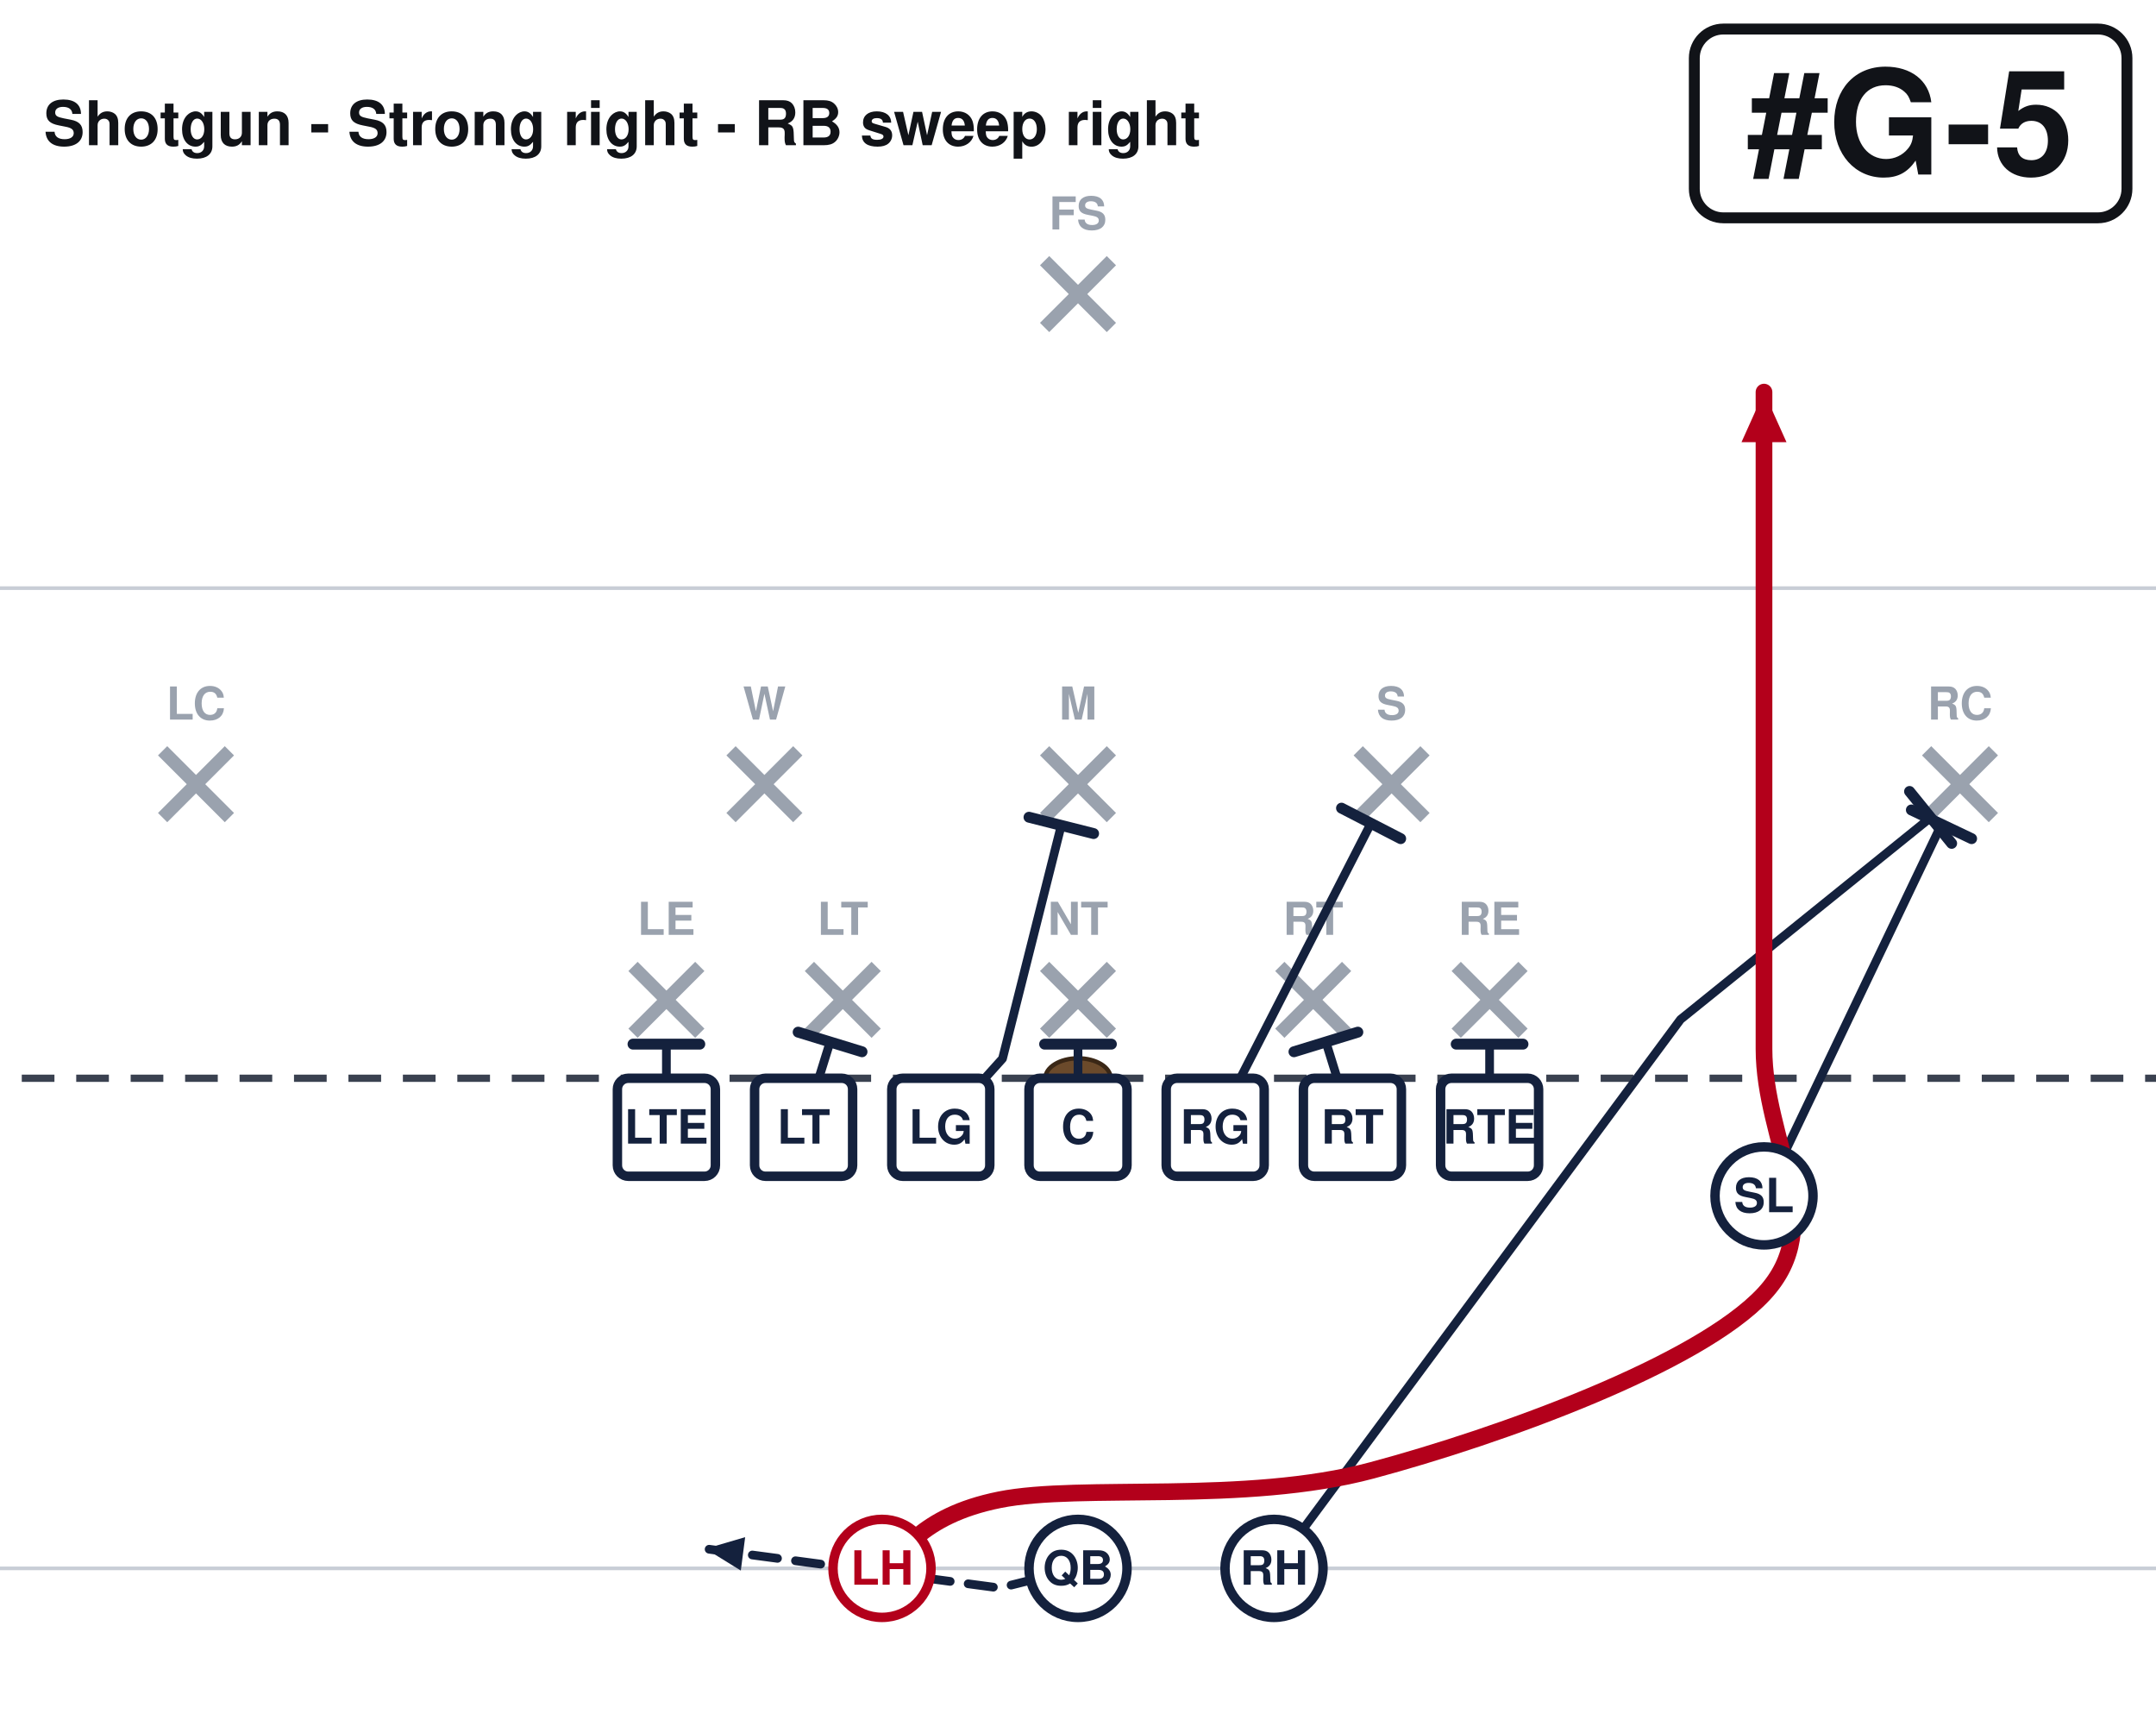
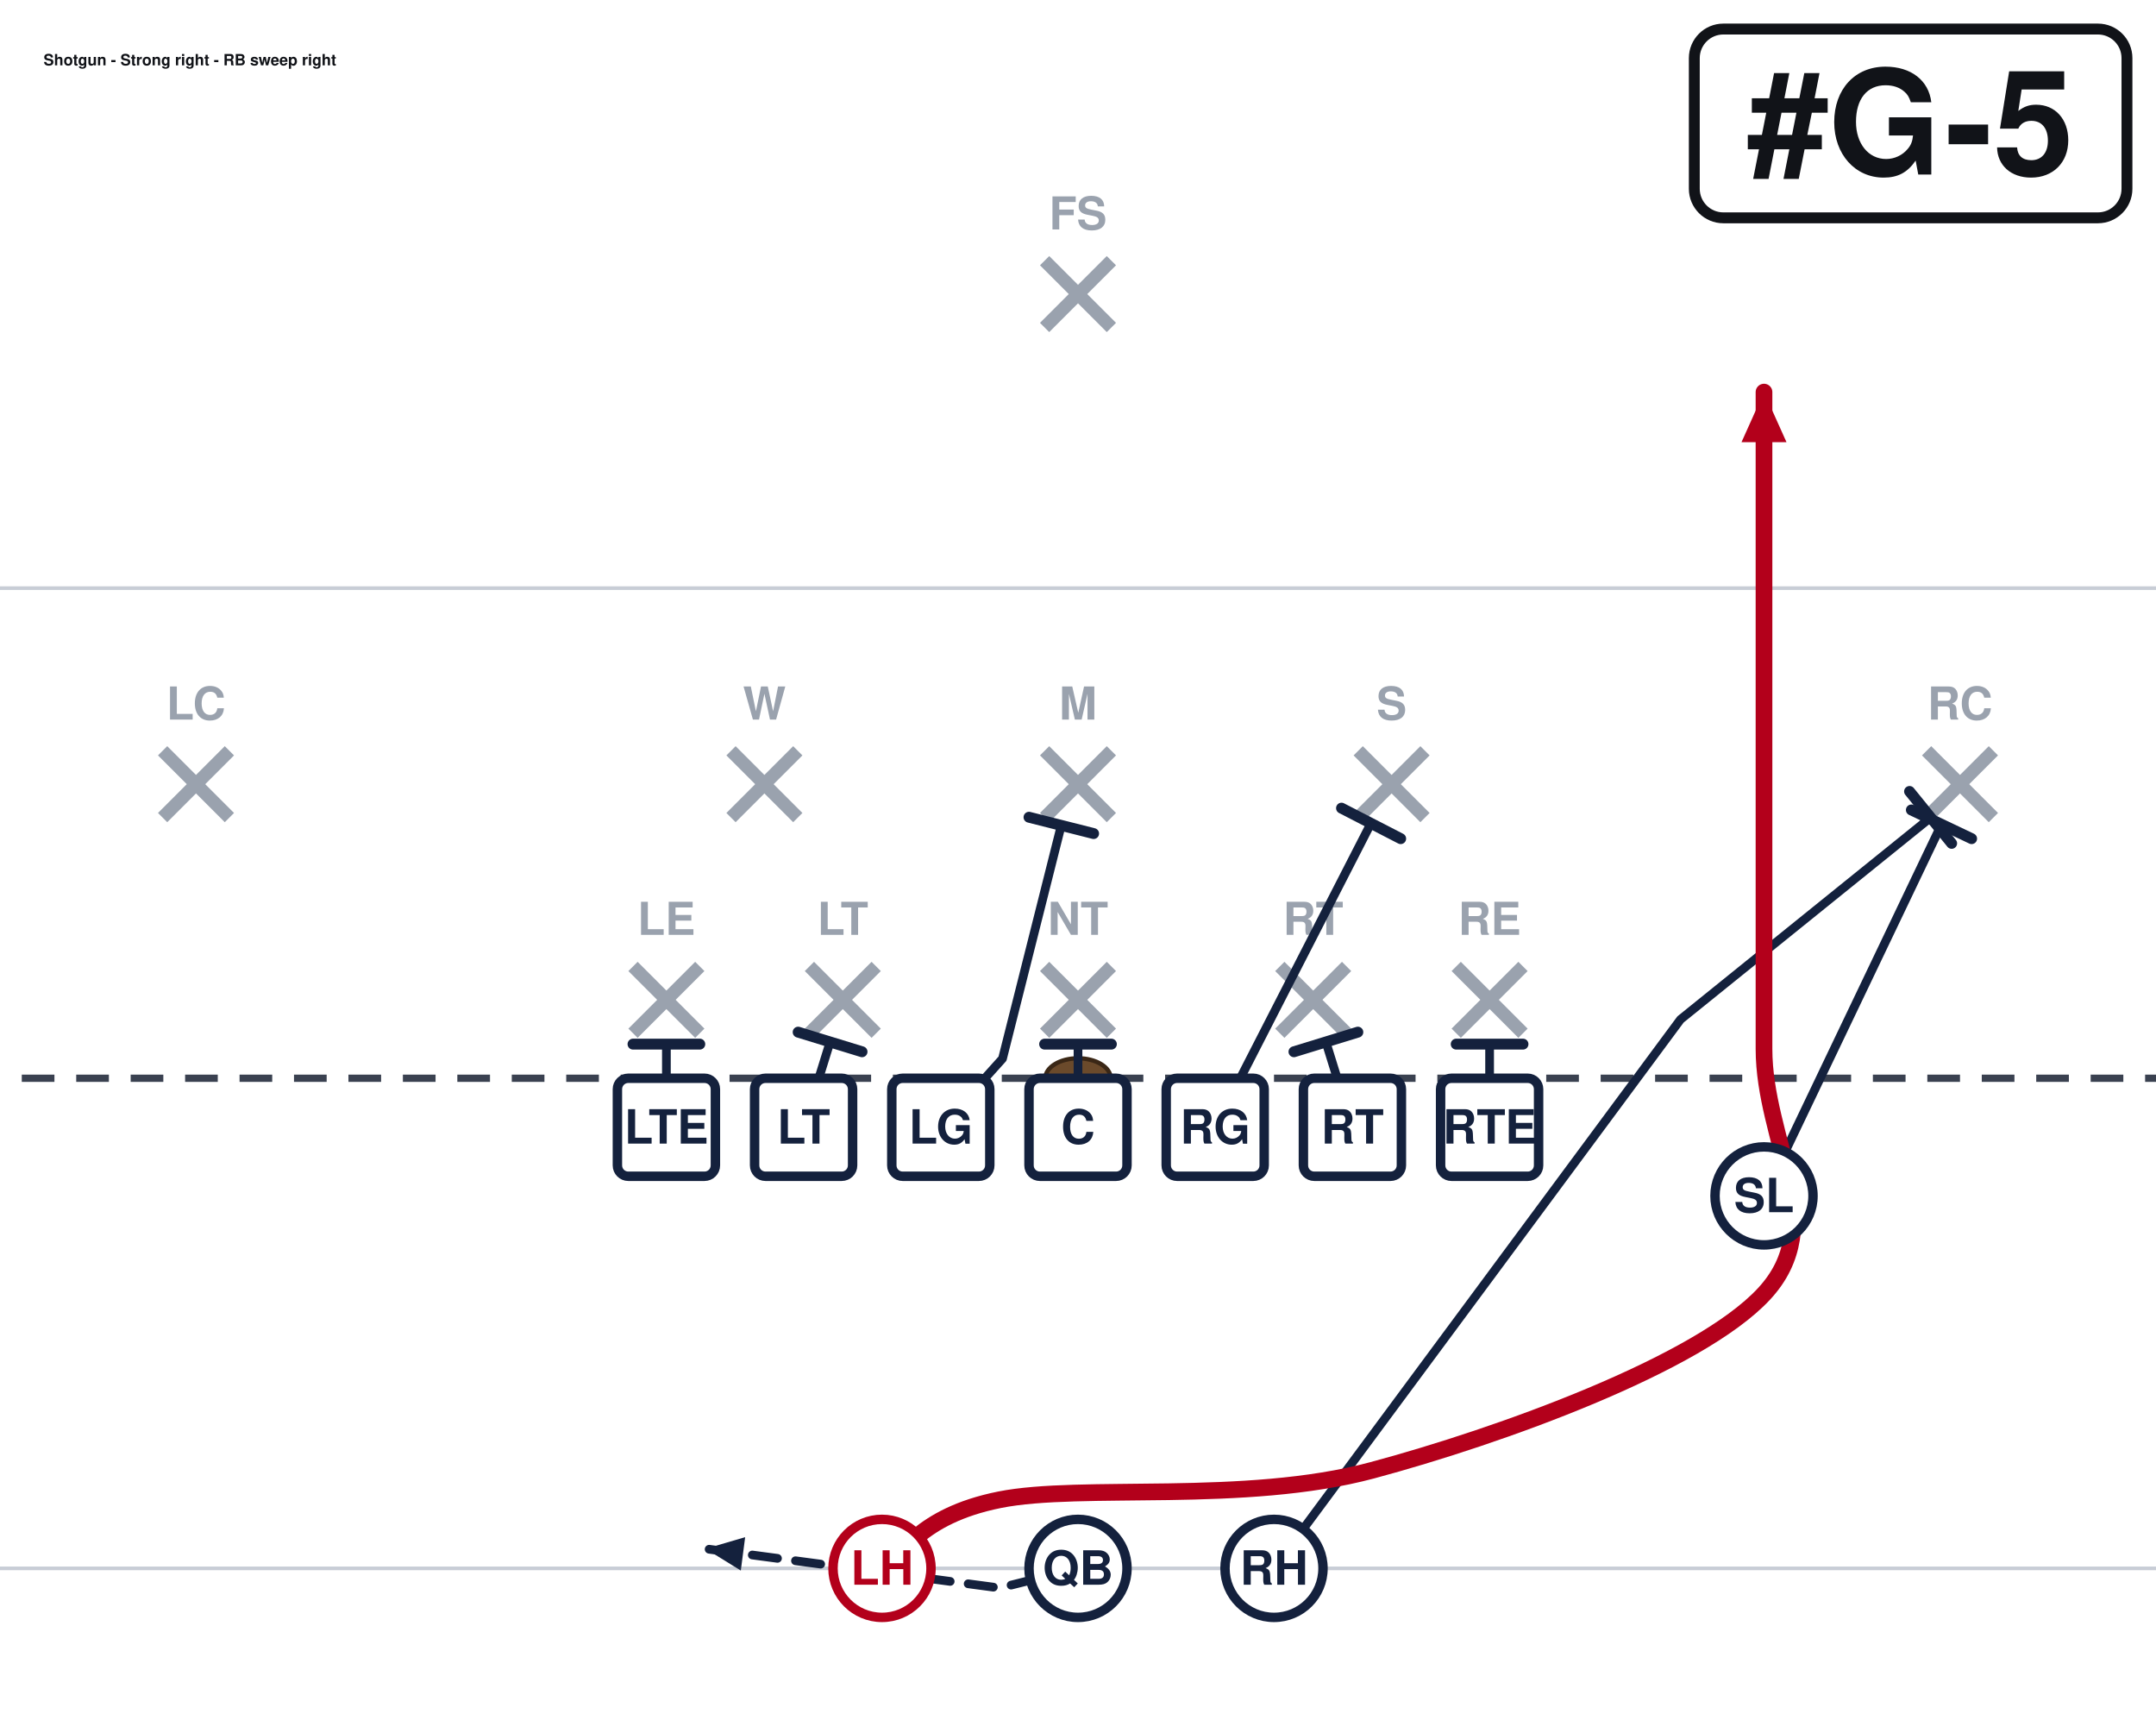
<svg xmlns="http://www.w3.org/2000/svg" width="594" height="472" viewBox="54 27 594 472" font-family="Segoe UI, Helvetica, Arial, sans-serif" role="img">
  <rect x="0" y="0" width="702" height="513" fill="#ffffff" />
  <line x1="0" y1="459.0" x2="702" y2="459.0" stroke="#c8cdd6" stroke-width="1" />
  <line x1="0" y1="189.0" x2="702" y2="189.0" stroke="#c8cdd6" stroke-width="1" />
  <line x1="0" y1="324.0" x2="702" y2="324.0" stroke="#3a4150" stroke-width="2" stroke-dasharray="9 6" />
  <ellipse cx="351.0" cy="324.0" rx="9" ry="5.5" fill="#6b4a2b" stroke="#3a2716" stroke-width="1.2" />
  <line x1="228.4" y1="293.2" x2="246.8" y2="311.6" stroke="#9aa2ae" stroke-width="3.6" />
  <line x1="246.8" y1="293.2" x2="228.4" y2="311.6" stroke="#9aa2ae" stroke-width="3.6" />
  <text x="237.6" y="284.5" text-anchor="middle" font-size="12.5" fill="#9aa2ae" font-weight="600">LE</text>
  <line x1="277.0" y1="293.2" x2="295.4" y2="311.6" stroke="#9aa2ae" stroke-width="3.6" />
  <line x1="295.4" y1="293.2" x2="277.0" y2="311.6" stroke="#9aa2ae" stroke-width="3.6" />
  <text x="286.2" y="284.5" text-anchor="middle" font-size="12.5" fill="#9aa2ae" font-weight="600">LT</text>
  <line x1="341.8" y1="293.2" x2="360.2" y2="311.6" stroke="#9aa2ae" stroke-width="3.6" />
  <line x1="360.2" y1="293.2" x2="341.8" y2="311.6" stroke="#9aa2ae" stroke-width="3.6" />
  <text x="351.0" y="284.5" text-anchor="middle" font-size="12.5" fill="#9aa2ae" font-weight="600">NT</text>
  <line x1="406.6" y1="293.2" x2="425.0" y2="311.6" stroke="#9aa2ae" stroke-width="3.6" />
  <line x1="425.0" y1="293.2" x2="406.6" y2="311.6" stroke="#9aa2ae" stroke-width="3.6" />
  <text x="415.8" y="284.5" text-anchor="middle" font-size="12.5" fill="#9aa2ae" font-weight="600">RT</text>
  <line x1="455.2" y1="293.2" x2="473.6" y2="311.6" stroke="#9aa2ae" stroke-width="3.6" />
  <line x1="473.6" y1="293.2" x2="455.2" y2="311.6" stroke="#9aa2ae" stroke-width="3.6" />
  <text x="464.4" y="284.5" text-anchor="middle" font-size="12.5" fill="#9aa2ae" font-weight="600">RE</text>
  <line x1="255.4" y1="233.8" x2="273.8" y2="252.2" stroke="#9aa2ae" stroke-width="3.6" />
  <line x1="273.8" y1="233.8" x2="255.4" y2="252.2" stroke="#9aa2ae" stroke-width="3.6" />
  <text x="264.6" y="225.2" text-anchor="middle" font-size="12.5" fill="#9aa2ae" font-weight="600">W</text>
  <line x1="341.8" y1="233.8" x2="360.2" y2="252.2" stroke="#9aa2ae" stroke-width="3.6" />
  <line x1="360.2" y1="233.8" x2="341.8" y2="252.2" stroke="#9aa2ae" stroke-width="3.6" />
  <text x="351.0" y="225.2" text-anchor="middle" font-size="12.5" fill="#9aa2ae" font-weight="600">M</text>
  <line x1="428.2" y1="233.8" x2="446.6" y2="252.2" stroke="#9aa2ae" stroke-width="3.6" />
  <line x1="446.6" y1="233.8" x2="428.2" y2="252.2" stroke="#9aa2ae" stroke-width="3.6" />
  <text x="437.4" y="225.2" text-anchor="middle" font-size="12.5" fill="#9aa2ae" font-weight="600">S</text>
  <line x1="98.8" y1="233.8" x2="117.2" y2="252.2" stroke="#9aa2ae" stroke-width="3.6" />
  <line x1="117.2" y1="233.8" x2="98.8" y2="252.2" stroke="#9aa2ae" stroke-width="3.6" />
  <text x="108.0" y="225.2" text-anchor="middle" font-size="12.5" fill="#9aa2ae" font-weight="600">LC</text>
  <line x1="584.8" y1="233.8" x2="603.2" y2="252.2" stroke="#9aa2ae" stroke-width="3.6" />
  <line x1="603.2" y1="233.8" x2="584.8" y2="252.2" stroke="#9aa2ae" stroke-width="3.6" />
  <text x="594.0" y="225.2" text-anchor="middle" font-size="12.5" fill="#9aa2ae" font-weight="600">RC</text>
  <line x1="341.8" y1="98.8" x2="360.2" y2="117.2" stroke="#9aa2ae" stroke-width="3.6" />
  <line x1="360.2" y1="98.8" x2="341.8" y2="117.2" stroke="#9aa2ae" stroke-width="3.6" />
  <text x="351.0" y="90.2" text-anchor="middle" font-size="12.5" fill="#9aa2ae" font-weight="600">FS</text>
  <path d="M464.4,337.5 L464.4,314.6" fill="none" stroke="#14213d" stroke-width="2.4" stroke-linecap="round" stroke-linejoin="round" />
  <line x1="455.2" y1="314.6" x2="473.6" y2="314.6" stroke="#14213d" stroke-width="3.0" stroke-linecap="round" />
  <path d="M426.6,337.5 L419.3,314.0" fill="none" stroke="#14213d" stroke-width="2.4" stroke-linecap="round" stroke-linejoin="round" />
  <line x1="410.5" y1="316.7" x2="428.1" y2="311.3" stroke="#14213d" stroke-width="3.0" stroke-linecap="round" />
  <path d="M388.8,337.5 L431.7,253.8" fill="none" stroke="#14213d" stroke-width="2.4" stroke-linecap="round" stroke-linejoin="round" />
  <line x1="423.6" y1="249.6" x2="439.9" y2="258.0" stroke="#14213d" stroke-width="3.0" stroke-linecap="round" />
  <path d="M351.0,337.5 L351.0,314.6" fill="none" stroke="#14213d" stroke-width="2.4" stroke-linecap="round" stroke-linejoin="round" />
  <line x1="341.8" y1="314.6" x2="360.2" y2="314.6" stroke="#14213d" stroke-width="3.0" stroke-linecap="round" />
  <path d="M313.2,337.5 L330.2,318.6 L346.4,254.3" fill="none" stroke="#14213d" stroke-width="2.4" stroke-linecap="round" stroke-linejoin="round" />
  <line x1="337.5" y1="252.1" x2="355.3" y2="256.6" stroke="#14213d" stroke-width="3.0" stroke-linecap="round" />
  <path d="M275.4,337.5 L282.7,314.0" fill="none" stroke="#14213d" stroke-width="2.4" stroke-linecap="round" stroke-linejoin="round" />
  <line x1="273.9" y1="311.3" x2="291.5" y2="316.7" stroke="#14213d" stroke-width="3.0" stroke-linecap="round" />
  <path d="M237.6,337.5 L237.6,314.6" fill="none" stroke="#14213d" stroke-width="2.4" stroke-linecap="round" stroke-linejoin="round" />
  <line x1="228.4" y1="314.6" x2="246.8" y2="314.6" stroke="#14213d" stroke-width="3.0" stroke-linecap="round" />
  <path d="M540.0,356.4 L588.9,254.1" fill="none" stroke="#14213d" stroke-width="2.4" stroke-linecap="round" stroke-linejoin="round" />
  <line x1="580.6" y1="250.1" x2="597.2" y2="258.0" stroke="#14213d" stroke-width="3.0" stroke-linecap="round" />
  <path d="M351.0,459.0 L329.4,464.4 L248.4,453.6" fill="none" stroke="#14213d" stroke-width="2.4" stroke-linecap="round" stroke-linejoin="round" stroke-dasharray="7 5" />
  <polygon points="248.4,453.6 259.3,450.4 258.1,459.6" fill="#14213d" />
  <path d="M405.0,459.0 L517.0,307.8 L585.9,252.2" fill="none" stroke="#14213d" stroke-width="2.4" stroke-linecap="round" stroke-linejoin="round" />
  <line x1="580.1" y1="245.0" x2="591.7" y2="259.3" stroke="#14213d" stroke-width="3.0" stroke-linecap="round" />
  <path d="M297.0,459.0 C302.4,455.9 306.9,444.6 329.4,440.1 C351.9,435.6 396.9,441.4 432.0,432.0 C467.1,422.6 522.0,402.8 540.0,383.4 C558.0,364.0 540.0,341.5 540.0,315.9 C540.0,290.2 540.0,259.6 540.0,229.5 C540.0,199.3 540.0,150.8 540.0,135.0" fill="none" stroke="#b3001b" stroke-width="4.6" stroke-linecap="round" stroke-linejoin="round" />
  <polygon points="540.0,135.0 546.2,148.8 533.8,148.8" fill="#b3001b" />
  <rect x="224.1" y="324.0" width="27.0" height="27.0" rx="3" fill="#ffffff" stroke="#14213d" stroke-width="2.6" />
  <text x="237.6" y="342.0" text-anchor="middle" font-size="13" font-weight="700" fill="#14213d">LTE</text>
  <rect x="261.9" y="324.0" width="27.0" height="27.0" rx="3" fill="#ffffff" stroke="#14213d" stroke-width="2.6" />
  <text x="275.4" y="342.0" text-anchor="middle" font-size="13" font-weight="700" fill="#14213d">LT</text>
  <rect x="299.7" y="324.0" width="27.0" height="27.0" rx="3" fill="#ffffff" stroke="#14213d" stroke-width="2.6" />
  <text x="313.2" y="342.0" text-anchor="middle" font-size="13" font-weight="700" fill="#14213d">LG</text>
  <rect x="337.5" y="324.0" width="27.0" height="27.0" rx="3" fill="#ffffff" stroke="#14213d" stroke-width="2.6" />
  <text x="351.0" y="342.0" text-anchor="middle" font-size="13" font-weight="700" fill="#14213d">C</text>
  <rect x="375.3" y="324.0" width="27.0" height="27.0" rx="3" fill="#ffffff" stroke="#14213d" stroke-width="2.6" />
  <text x="388.8" y="342.0" text-anchor="middle" font-size="13" font-weight="700" fill="#14213d">RG</text>
  <rect x="413.1" y="324.0" width="27.0" height="27.0" rx="3" fill="#ffffff" stroke="#14213d" stroke-width="2.6" />
  <text x="426.6" y="342.0" text-anchor="middle" font-size="13" font-weight="700" fill="#14213d">RT</text>
  <rect x="450.9" y="324.0" width="27.0" height="27.0" rx="3" fill="#ffffff" stroke="#14213d" stroke-width="2.6" />
  <text x="464.4" y="342.0" text-anchor="middle" font-size="13" font-weight="700" fill="#14213d">RTE</text>
  <circle cx="540.0" cy="356.4" r="13.5" fill="#ffffff" stroke="#14213d" stroke-width="2.6" />
  <text x="540.0" y="360.9" text-anchor="middle" font-size="13" font-weight="700" fill="#14213d">SL</text>
  <circle cx="351.0" cy="459.0" r="13.5" fill="#ffffff" stroke="#14213d" stroke-width="2.6" />
  <text x="351.0" y="463.5" text-anchor="middle" font-size="13" font-weight="700" fill="#14213d">QB</text>
  <circle cx="297.0" cy="459.0" r="13.5" fill="#ffffff" stroke="#b3001b" stroke-width="2.6" />
  <text x="297.0" y="463.5" text-anchor="middle" font-size="13" font-weight="700" fill="#b3001b">LH</text>
  <circle cx="405.0" cy="459.0" r="13.5" fill="#ffffff" stroke="#14213d" stroke-width="2.6" />
  <text x="405.0" y="463.5" text-anchor="middle" font-size="13" font-weight="700" fill="#14213d">RH</text>
  <rect x="520.8" y="35.0" width="119.2" height="52.0" rx="8" fill="#ffffff" stroke="#111318" stroke-width="3" />
  <text x="580.4" y="75.0" text-anchor="middle" font-size="40" font-weight="800" fill="#111318">#G-5</text>
-   <text x="66.0" y="67.0" font-size="17.0" font-weight="700" fill="#111318">Shotgun - Strong right - RB sweep right</text>
+   <text x="66.0" y="45.0" font-size="4.3" font-weight="700" fill="#111318">Shotgun - Strong right - RB sweep right</text>
</svg>
